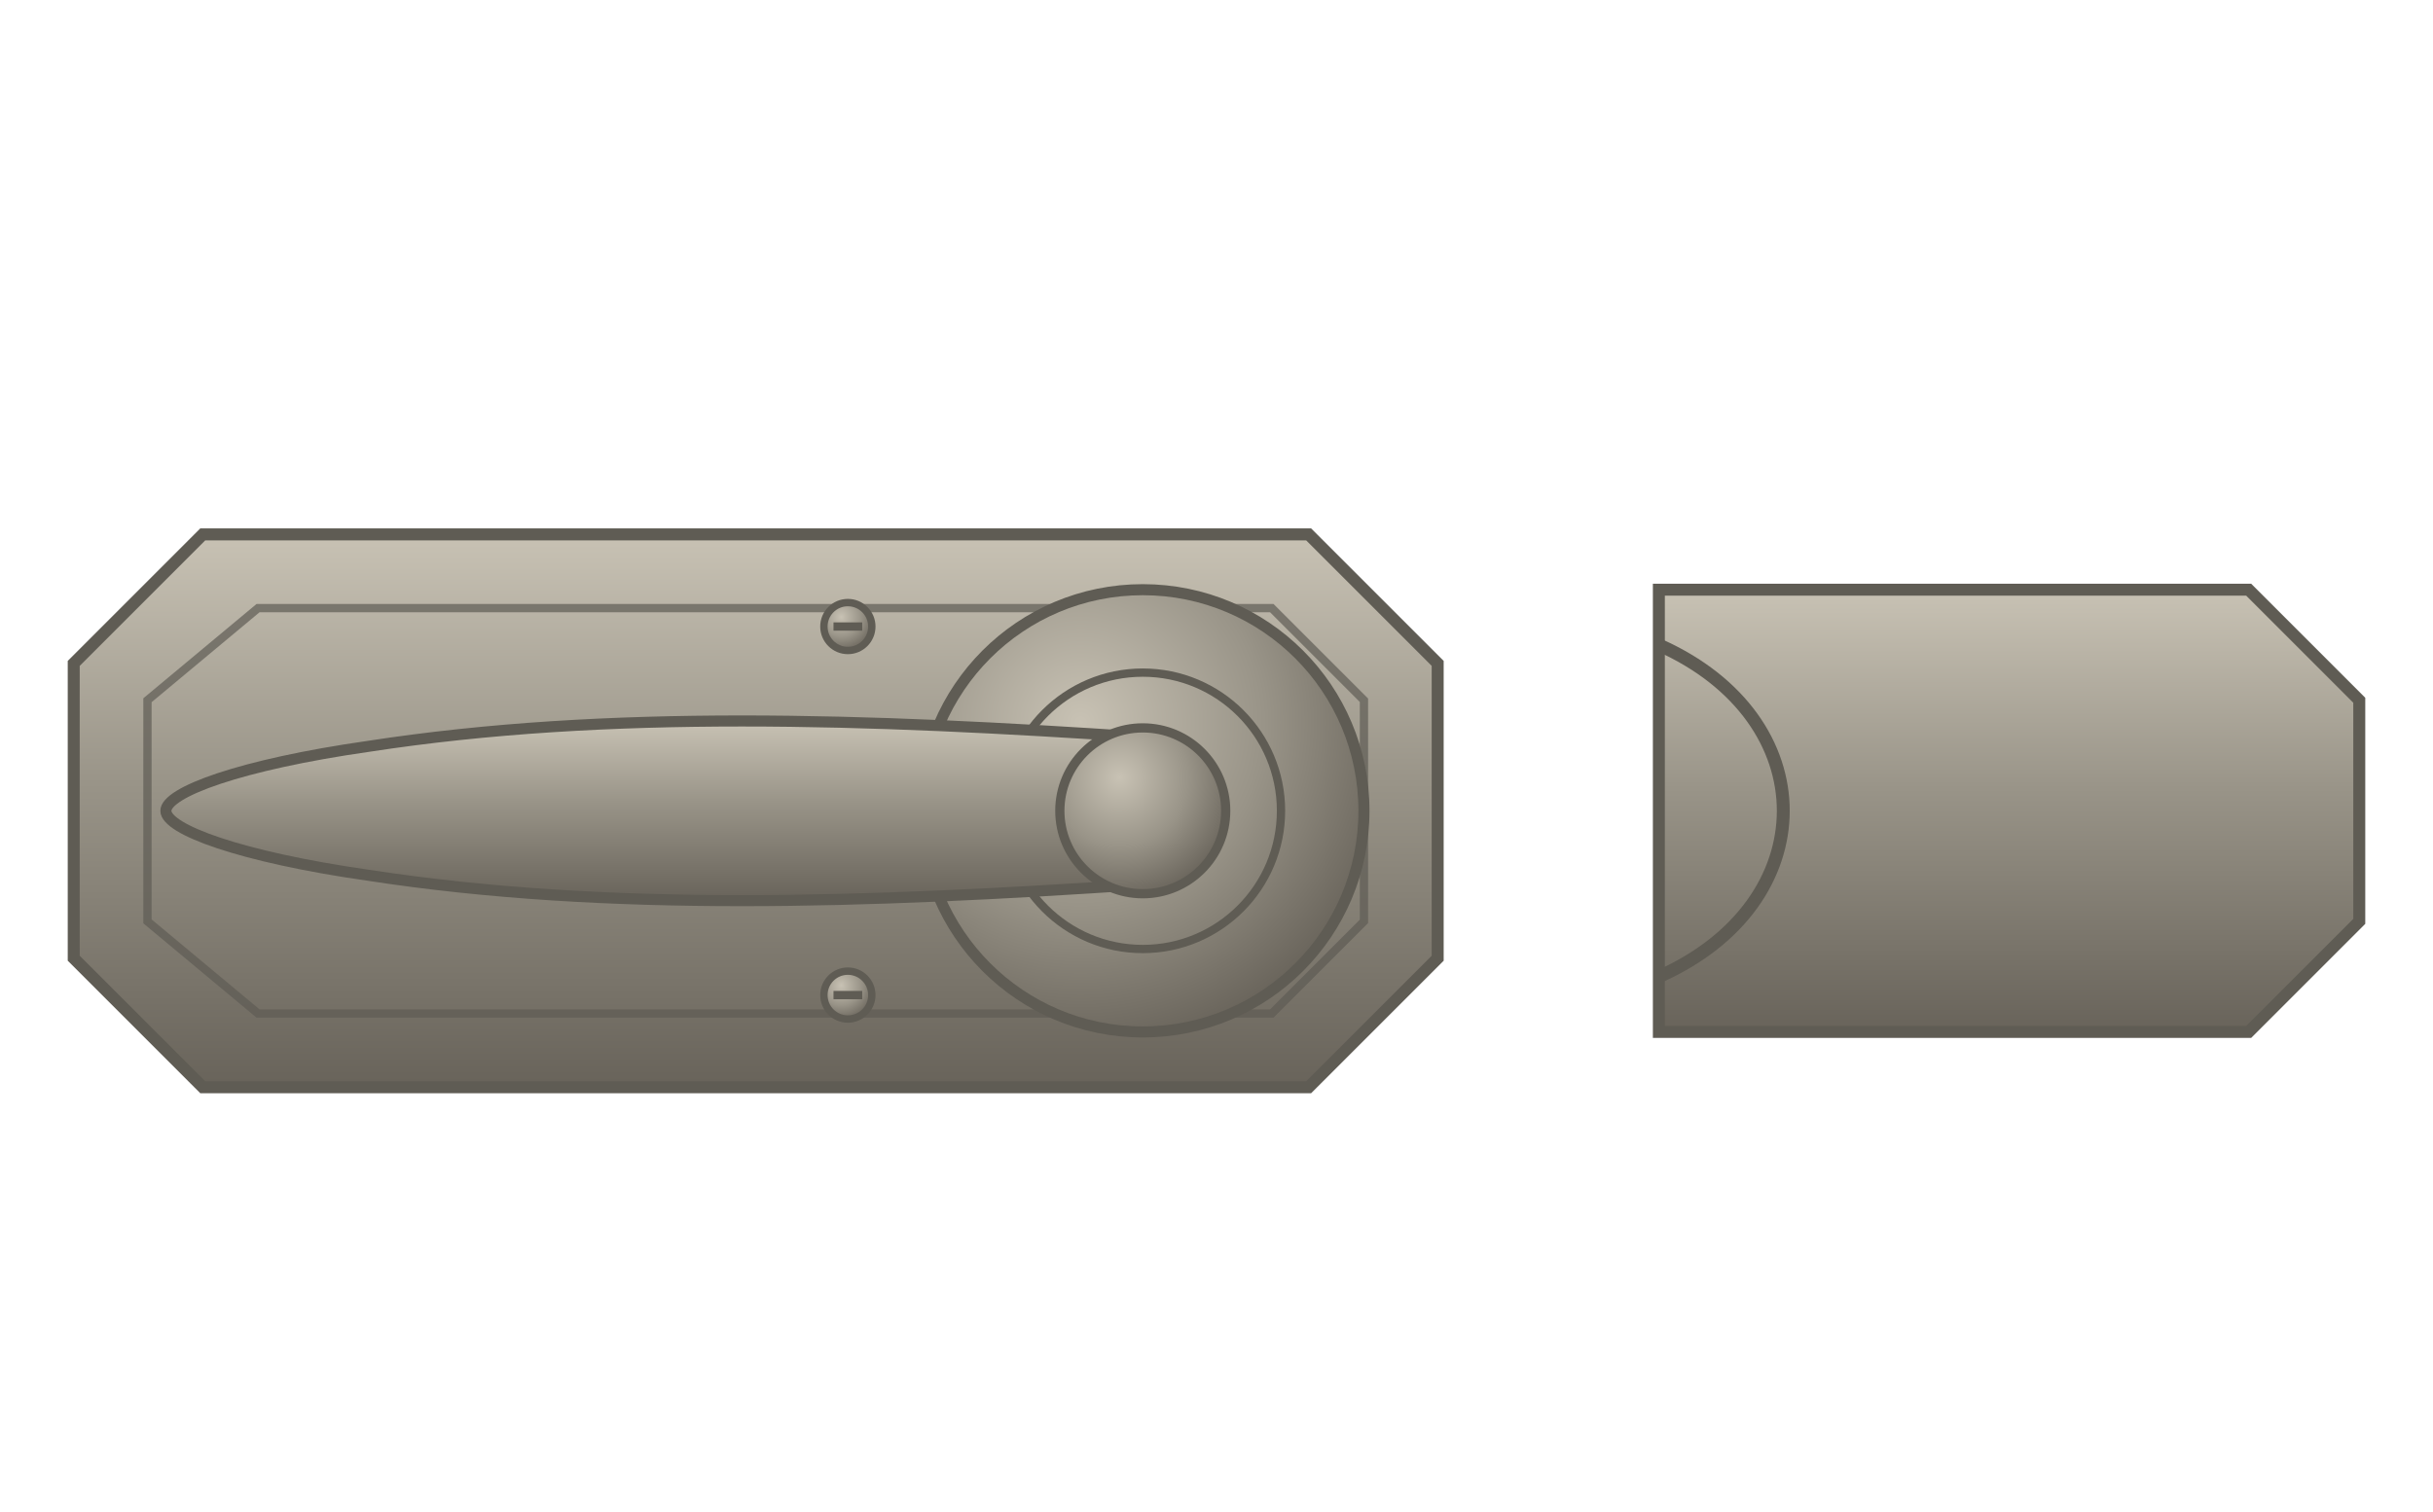
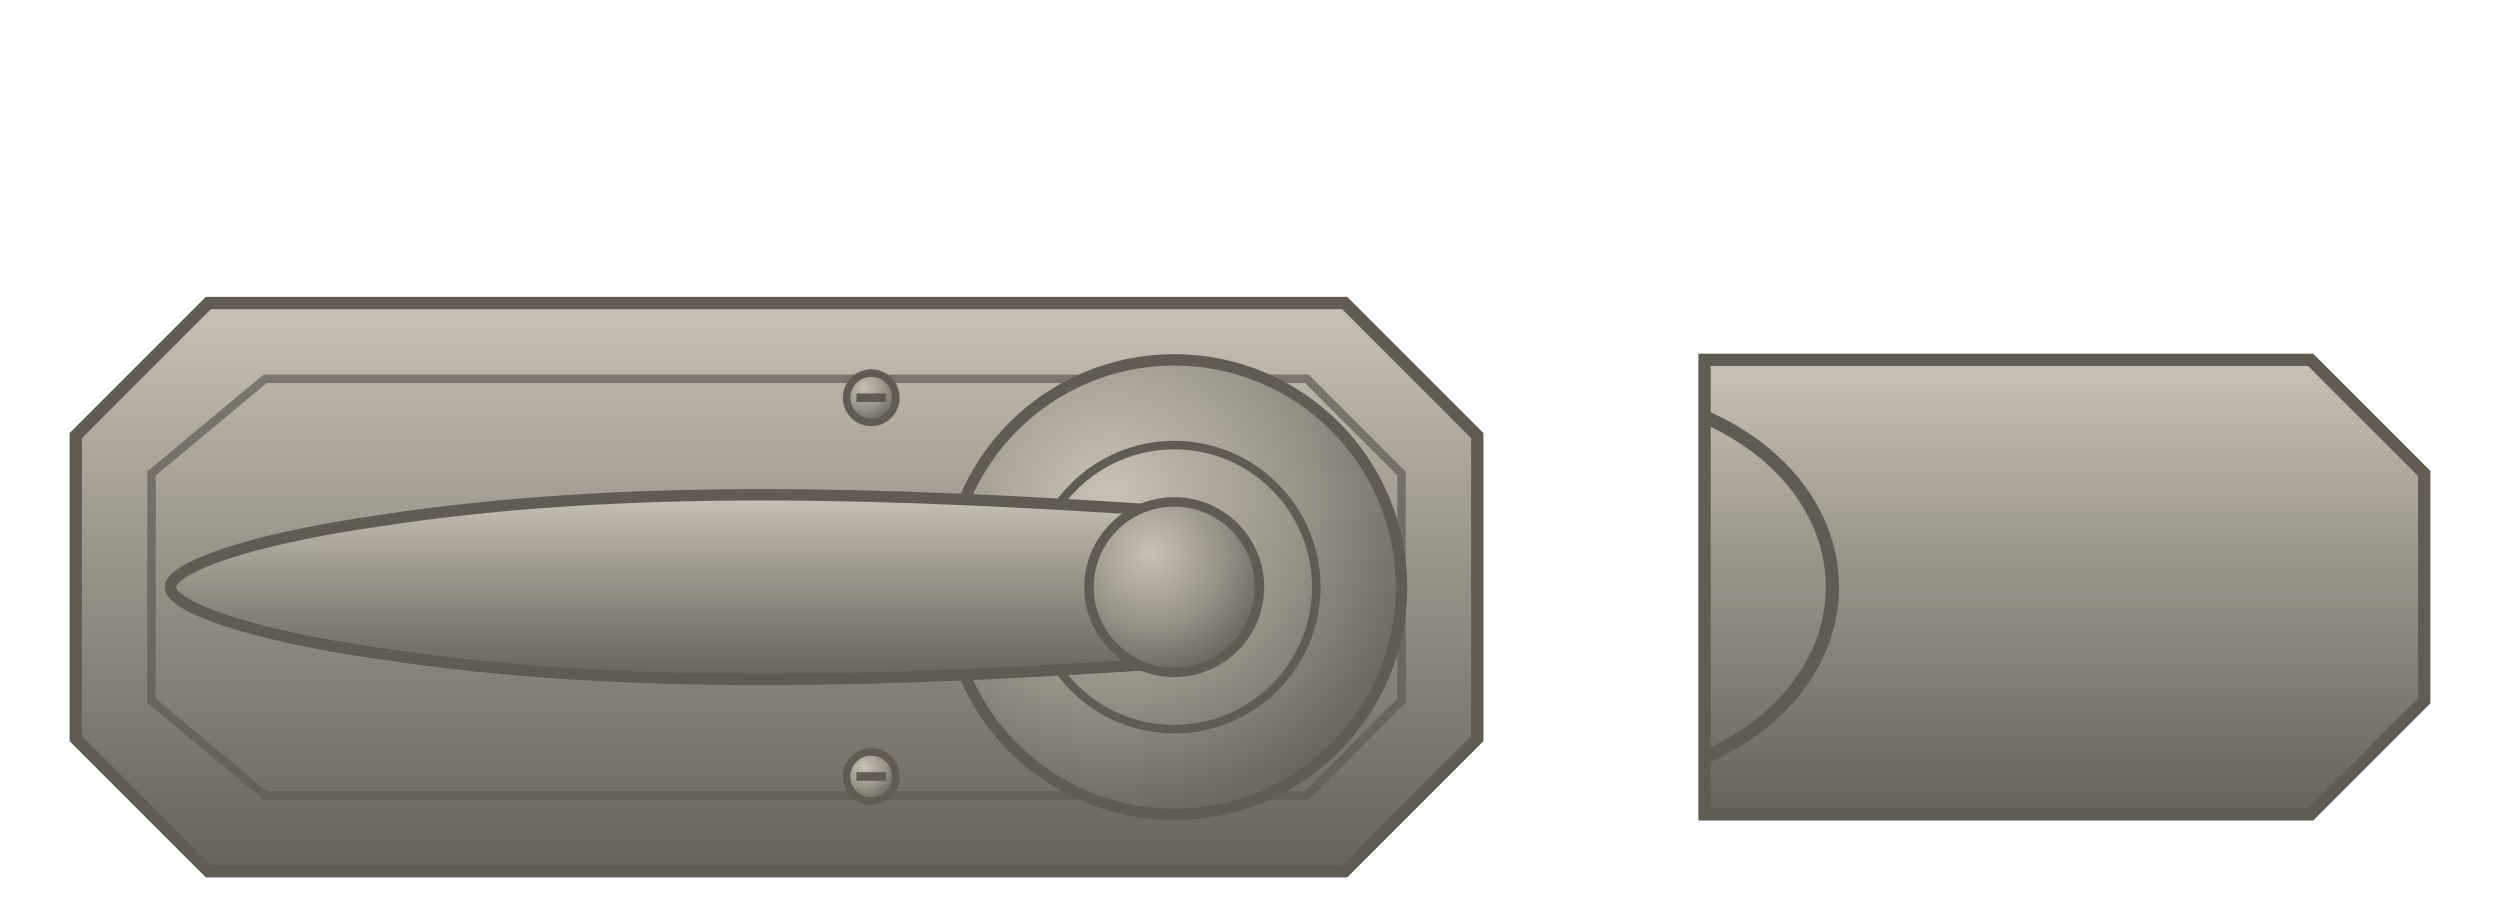
- <svg xmlns="http://www.w3.org/2000/svg" viewBox="26 2 264 164" width="528" height="328" role="img">
+ <svg xmlns="http://www.w3.org/2000/svg" viewBox="26 28 264 96" width="528" height="192" role="img">
  <defs>
    <linearGradient id="mv" x1="0" y1="0" x2="0" y2="1">
      <stop offset="0" stop-color="#C8C2B4" />
      <stop offset=".45" stop-color="#999488" />
      <stop offset="1" stop-color="#68635A" />
    </linearGradient>
    <linearGradient id="mh" x1="0" y1="0" x2="1" y2="0">
      <stop offset="0" stop-color="#68635A" />
      <stop offset=".35" stop-color="#C8C2B4" />
      <stop offset=".7" stop-color="#999488" />
      <stop offset="1" stop-color="#68635A" />
    </linearGradient>
    <radialGradient id="mr" cx=".36" cy=".3" r=".75">
      <stop offset="0" stop-color="#C8C2B4" />
      <stop offset=".55" stop-color="#999488" />
      <stop offset="1" stop-color="#68635A" />
    </radialGradient>
  </defs>
  <path d="M48 60 L168 60 L182 74 L182 106 L168 120 L48 120 L34 106 L34 74 Z" fill="url(#mv)" stroke="#5F5C54" stroke-width="1.3" />
  <path d="M54 68 L164 68 L174 78 L174 102 L164 112 L54 112 L42 102 L42 78 Z" fill="none" stroke="#5F5C54" stroke-width=".9" stroke-opacity=".7" />
  <circle cx="62" cy="90" r="3.2" fill="url(#mr)" stroke="#5F5C54" stroke-width=".8" />
  <path d="M60.08 90H63.92" stroke="#5F5C54" stroke-width=".9" />
  <circle cx="118" cy="70" r="2.6" fill="url(#mr)" stroke="#5F5C54" stroke-width=".8" />
  <path d="M116.44 70H119.56" stroke="#5F5C54" stroke-width=".9" />
  <circle cx="118" cy="110" r="2.6" fill="url(#mr)" stroke="#5F5C54" stroke-width=".8" />
  <path d="M116.44 110H119.56" stroke="#5F5C54" stroke-width=".9" />
  <circle cx="252" cy="80" r="3.2" fill="url(#mr)" stroke="#5F5C54" stroke-width=".8" />
  <path d="M250.08 80H253.92" stroke="#5F5C54" stroke-width=".9" />
  <circle cx="252" cy="100" r="3.2" fill="url(#mr)" stroke="#5F5C54" stroke-width=".8" />
  <path d="M250.08 100H253.92" stroke="#5F5C54" stroke-width=".9" />
  <circle cx="150" cy="90" r="24" fill="url(#mr)" stroke="#5F5C54" stroke-width="1.2" />
  <circle cx="150" cy="90" r="15" fill="none" stroke="#5F5C54" stroke-width=".9" />
  <path d="M206 66 L270 66 L282 78 L282 102 L270 114 L206 114 Z" fill="url(#mv)" stroke="#5F5C54" stroke-width="1.3" />
  <path d="M206 72 C224 80 224 100 206 108" fill="none" stroke="#5F5C54" stroke-width="1.4" />
  <g>
-     <animateTransform attributeName="transform" type="rotate" dur="4.8s" repeatCount="indefinite" calcMode="spline" keyTimes="0;.16;.4;.66;.9;1" keySplines="0 0 1 1;.45 0 .55 1;0 0 1 1;.45 0 .55 1;0 0 1 1" values="0 150 90;0 150 90;45 150 90;45 150 90;0 150 90;0 150 90" />
+     <animateTransform attributeName="transform" type="rotate" dur="4.8s" repeatCount="indefinite" calcMode="spline" keyTimes="0;.16;.4;.66;.9;1" keySplines="0 0 1 1;.45 0 .55 1;0 0 1 1;.45 0 .55 1;0 0 1 1" values="0 150 90;0 150 90;30 150 90;30 150 90;0 150 90;0 150 90" />
    <path d="M150 82 C120 80 92 79 66 83 C52 85 44 88 44 90 C44 92 52 95 66 97 C92 101 120 100 150 98 Z" fill="url(#mv)" stroke="#5F5C54" stroke-width="1.2" />
    <circle cx="150" cy="90" r="9" fill="url(#mr)" stroke="#5F5C54" stroke-width="1" />
  </g>
</svg>
